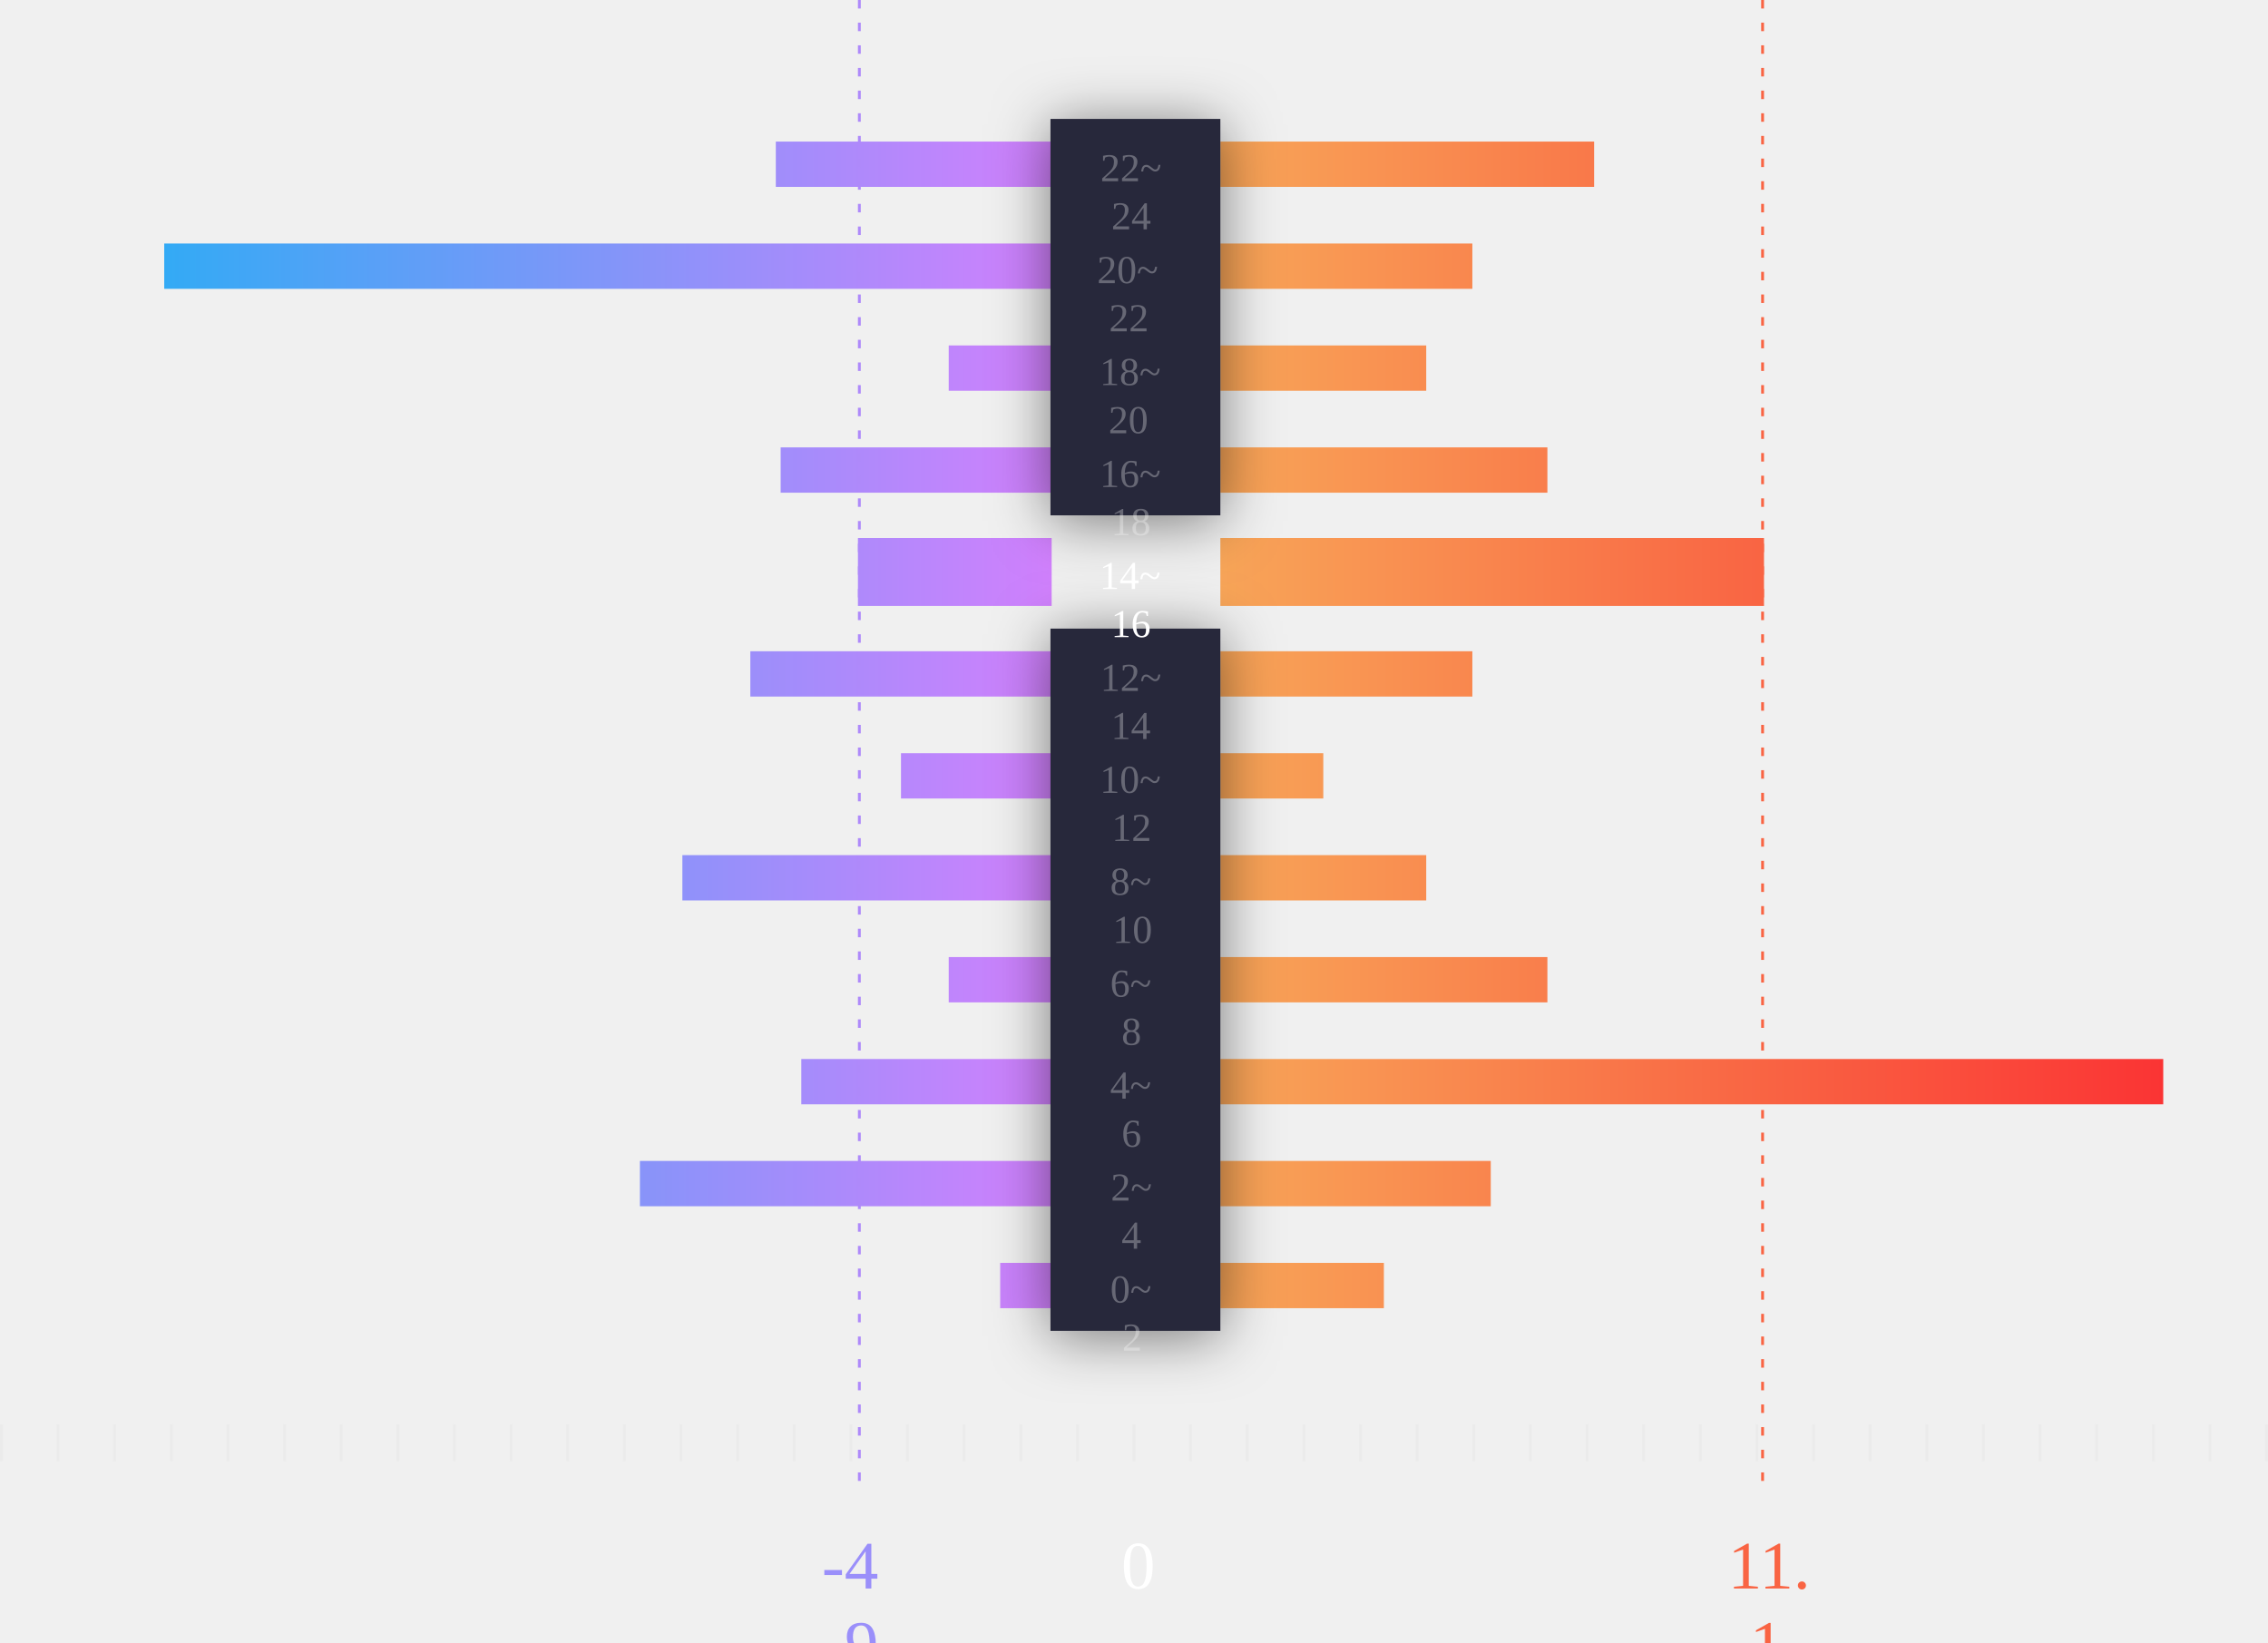
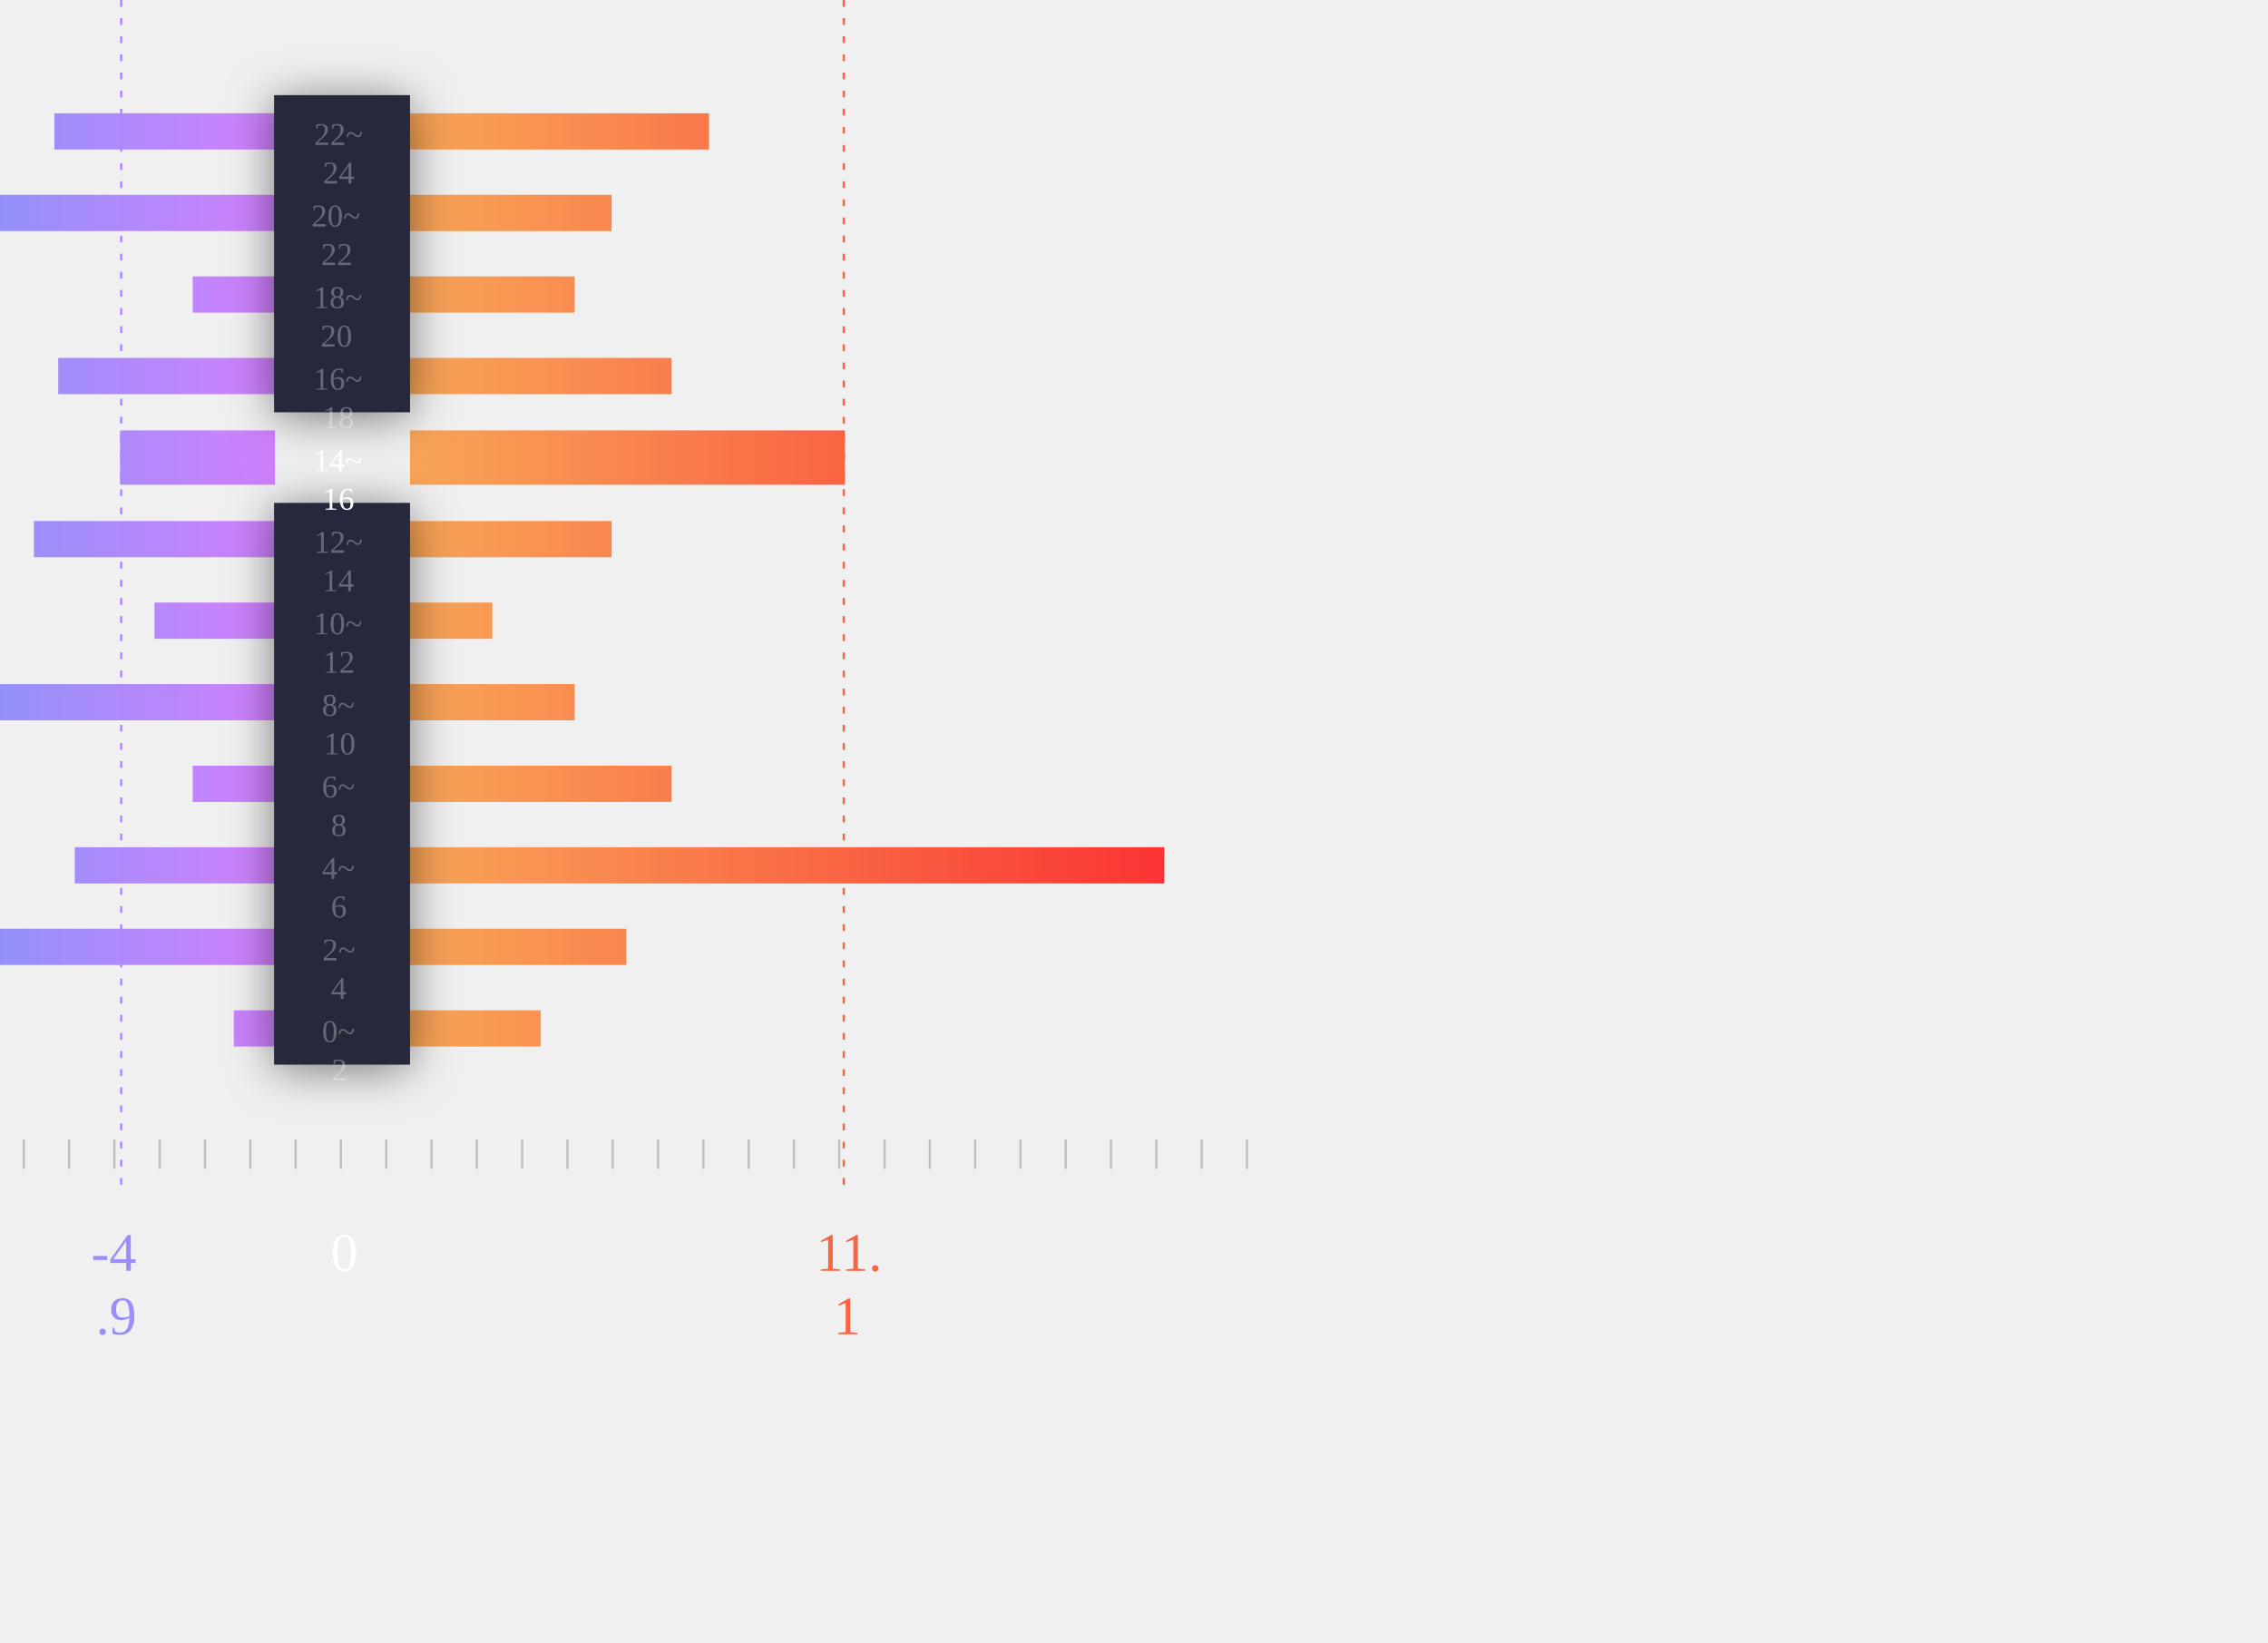
<svg xmlns="http://www.w3.org/2000/svg" xmlns:xlink="http://www.w3.org/1999/xlink" width="801px" height="580px" viewBox="0 0 801 580" version="1.1">
  <defs>
    <linearGradient x1="127.238%" y1="44.528%" x2="0%" y2="44.528%" id="linearGradient-1">
      <stop stop-color="#FC75FF" offset="0%" />
      <stop stop-color="#33AAF5" offset="100%" />
    </linearGradient>
    <linearGradient x1="100%" y1="50%" x2="-17.345%" y2="50%" id="linearGradient-2">
      <stop stop-color="#FA3434" offset="0%" />
      <stop stop-color="#F8B95E" offset="100%" />
    </linearGradient>
    <rect id="path-3" x="0" y="0" width="60" height="140" />
    <filter x="-50%" y="-50%" width="200%" height="200%" filterUnits="objectBoundingBox" id="filter-4">
      <feOffset dx="0" dy="2" in="SourceAlpha" result="shadowOffsetOuter1" />
      <feGaussianBlur stdDeviation="10" in="shadowOffsetOuter1" result="shadowBlurOuter1" />
      <feColorMatrix values="0 0 0 0 0   0 0 0 0 0   0 0 0 0 0  0 0 0 0.5 0" type="matrix" in="shadowBlurOuter1" />
    </filter>
    <rect id="path-5" x="0" y="180" width="60" height="248" />
    <filter x="-50%" y="-50%" width="200%" height="200%" filterUnits="objectBoundingBox" id="filter-6">
      <feOffset dx="0" dy="2" in="SourceAlpha" result="shadowOffsetOuter1" />
      <feGaussianBlur stdDeviation="10" in="shadowOffsetOuter1" result="shadowBlurOuter1" />
      <feColorMatrix values="0 0 0 0 0   0 0 0 0 0   0 0 0 0 0  0 0 0 0.5 0" type="matrix" in="shadowBlurOuter1" />
    </filter>
  </defs>
-   <g id="Chart" stroke="none" stroke-width="1" fill="none" fill-rule="evenodd">
+   <g id="Chart" stroke="none" stroke-width="1" fill="none" fill-rule="evenodd" transform="translate(-200) scale(0.8)">
    <g id="6" transform="translate(-9, 0)">
      <g id="Group" transform="translate(-51, 0)">
        <g id="barleft" transform="translate(118, 50)" fill="url(#linearGradient-1)">
          <path d="M216,0 L313.416,0 L313.416,16 L216,16 L216,0 Z M-2.84217094e-14,36 L313.416,36 L313.416,52 L-2.84217094e-14,52 L-2.84217094e-14,36 Z M277.062,72 L313.416,72 L313.416,88 L277.062,88 L277.062,72 Z M217.708,108 L313.416,108 L313.416,124 L217.708,124 L217.708,108 Z M245,140 L313.416,140 L313.416,164 L245,164 L245,140 Z M207,180 L313.416,180 L313.416,196 L207,196 L207,180 Z M260.208,216 L313.416,216 L313.416,232 L260.208,232 L260.208,216 Z M183,252 L313.416,252 L313.416,268 L183,268 L183,252 Z M277.062,288 L313.416,288 L313.416,304 L277.062,304 L277.062,288 Z M225,324 L313.416,324 L313.416,340 L225,340 L225,324 Z M168,360 L313.416,360 L313.416,376 L168,376 L168,360 Z M295.239,396 L313.416,396 L313.416,412 L295.239,412 L295.239,396 Z" id="Combined-Shape" />
        </g>
        <g id="barright" transform="translate(491, 50)" fill="url(#linearGradient-2)">
          <path d="M0,0 L132,0 L132,16 L0,16 L0,0 Z M0,36 L89,36 L89,52 L0,52 L0,36 Z M0,72 L72.708,72 L72.708,88 L0,88 L0,72 Z M0,108 L115.5,108 L115.5,124 L0,124 L0,108 Z M0,140 L192,140 L192,164 L0,164 L0,140 Z M0,180 L89,180 L89,196 L0,196 L0,180 Z M0,216 L36.354,216 L36.354,232 L0,232 L0,216 Z M0,252 L72.708,252 L72.708,268 L0,268 L0,252 Z M0,288 L115.5,288 L115.5,304 L0,304 L0,288 Z M0,324 L333,324 L333,340 L0,340 L0,324 Z M0,360 L95.5,360 L95.5,376 L0,376 L0,360 Z M0,396 L57.75,396 L57.75,412 L0,412 L0,396 Z" id="Combined-Shape" />
        </g>
        <g id="displaybg" transform="translate(431, 42)">
          <g id="Rectangle-151-Copy">
-             <use fill="black" fill-opacity="1" filter="url(#filter-4)" xlink:href="#path-3" />
+             <use fill="#000000" fill-opacity="1" filter="url(#filter-4)" xlink:href="#path-3" />
            <use fill="#27283B" fill-rule="evenodd" xlink:href="#path-3" />
          </g>
          <g id="Rectangle-151-Copy-2">
-             <use fill="black" fill-opacity="1" filter="url(#filter-6)" xlink:href="#path-5" />
+             <use fill="#000000" fill-opacity="1" filter="url(#filter-6)" xlink:href="#path-5" />
            <use fill="#27283B" fill-rule="evenodd" xlink:href="#path-5" />
          </g>
        </g>
        <g id="digital" transform="translate(347, 50)" font-weight="normal">
          <text id="0~2" opacity="0.3" font-family=".AppleSystemUIFont" font-size="14" fill="#FFFFFF">
            <tspan x="105.133" y="410">0~</tspan>
            <tspan x="109.347" y="427">2</tspan>
          </text>
          <text id="2~4" opacity="0.3" font-family=".AppleSystemUIFont" font-size="14" fill="#FFFFFF">
            <tspan x="105.314" y="374">2~</tspan>
            <tspan x="109.07" y="391">4</tspan>
          </text>
          <text id="4~6" opacity="0.3" font-family=".AppleSystemUIFont" font-size="14" fill="#FFFFFF">
            <tspan x="105.037" y="338">4~</tspan>
            <tspan x="109.115" y="355">6</tspan>
          </text>
          <text id="6~8" opacity="0.3" font-family=".AppleSystemUIFont" font-size="14" fill="#FFFFFF">
            <tspan x="105.082" y="302">6~</tspan>
            <tspan x="109.104" y="319">8</tspan>
          </text>
          <text id="8~10" opacity="0.3" font-family=".AppleSystemUIFont" font-size="14" fill="#FFFFFF">
            <tspan x="105.071" y="266">8~</tspan>
            <tspan x="105.977" y="283">10</tspan>
          </text>
          <text id="10~12" opacity="0.3" font-family=".AppleSystemUIFont" font-size="14" fill="#FFFFFF">
            <tspan x="101.444" y="230">10~</tspan>
            <tspan x="105.658" y="247">12</tspan>
          </text>
          <text id="12~14" opacity="0.3" font-family=".AppleSystemUIFont" font-size="14" fill="#FFFFFF">
            <tspan x="101.625" y="194">12~</tspan>
            <tspan x="105.381" y="211">14</tspan>
          </text>
          <text id="14~16" font-family=".AppleSystemUIFont" font-size="14" fill="#FFFFFF">
            <tspan x="101.348" y="158">14~</tspan>
            <tspan x="105.426" y="175">16</tspan>
          </text>
          <text id="16~18" opacity="0.3" font-family=".AppleSystemUIFont" font-size="14" fill="#FFFFFF">
            <tspan x="101.393" y="122">16~</tspan>
            <tspan x="105.416" y="139">18</tspan>
          </text>
          <text id="18~20" opacity="0.3" font-family=".AppleSystemUIFont" font-size="14" fill="#FFFFFF">
            <tspan x="101.382" y="86">18~</tspan>
            <tspan x="104.513" y="103">20</tspan>
          </text>
          <text id="20~22" opacity="0.3" font-family=".AppleSystemUIFont" font-size="14" fill="#FFFFFF">
            <tspan x="100.48" y="50">20~</tspan>
            <tspan x="104.694" y="67">22</tspan>
          </text>
          <text id="22~24" opacity="0.3" font-family=".AppleSystemUIFont" font-size="14" fill="#FFFFFF">
            <tspan x="101.661" y="14">22~</tspan>
            <tspan x="105.52" y="31">24</tspan>
          </text>
          <text id="0" font-family=".SFNSDisplay-Regular, .SF NS Display" font-size="24" fill="#FFFFFF">
            <tspan x="109" y="511">0</tspan>
          </text>
          <text id="-4.9" font-family=".SFNSDisplay-Regular, .SF NS Display" font-size="24" fill="#9A8FFA">
            <tspan x="3.244" y="511">-4</tspan>
            <tspan x="5.301" y="539">.9</tspan>
          </text>
          <text id="11.1" font-family=".SFNSDisplay-Regular, .SF NS Display" font-size="24" fill="#F96443">
            <tspan x="323.281" y="511">11.</tspan>
            <tspan x="331.004" y="539">1</tspan>
          </text>
        </g>
-         <g id="Graduation" transform="translate(0, 503)" fill="#D8D8D8" opacity="0.2">
+         <g id="Graduation" transform="translate(0, 503)" fill="#000000" opacity="0.2">
          <rect id="Rectangle-227-Copy-5" x="460" y="0" width="1" height="13" />
          <rect id="Rectangle-227-Copy-8" x="300" y="0" width="1" height="13" />
          <rect id="Rectangle-227-Copy-9" x="140" y="0" width="1" height="13" />
          <rect id="Rectangle-227-Copy-6" x="620" y="0" width="1" height="13" />
          <rect id="Rectangle-227-Copy-7" x="780" y="0" width="1" height="13" />
          <rect id="Rectangle-227-Copy-10" x="540" y="0" width="1" height="13" />
          <rect id="Rectangle-227-Copy-14" x="560" y="0" width="1" height="13" />
          <rect id="Rectangle-227-Copy-15" x="580" y="0" width="1" height="13" />
          <rect id="Rectangle-227-Copy-16" x="600" y="0" width="1" height="13" />
          <rect id="Rectangle-227-Copy-11" x="500" y="0" width="1" height="13" />
          <rect id="Rectangle-227-Copy-13" x="520" y="0" width="1" height="13" />
          <rect id="Rectangle-227-Copy-12" x="480" y="0" width="1" height="13" />
          <rect id="Rectangle-227-Copy-34" x="380" y="0" width="1" height="13" />
          <rect id="Rectangle-227-Copy-33" x="400" y="0" width="1" height="13" />
          <rect id="Rectangle-227-Copy-32" x="420" y="0" width="1" height="13" />
          <rect id="Rectangle-227-Copy-31" x="440" y="0" width="1" height="13" />
          <rect id="Rectangle-227-Copy-29" x="340" y="0" width="1" height="13" />
          <rect id="Rectangle-227-Copy-28" x="360" y="0" width="1" height="13" />
          <rect id="Rectangle-227-Copy-27" x="320" y="0" width="1" height="13" />
          <rect id="Rectangle-227-Copy-41" x="220" y="0" width="1" height="13" />
          <rect id="Rectangle-227-Copy-40" x="240" y="0" width="1" height="13" />
          <rect id="Rectangle-227-Copy-39" x="260" y="0" width="1" height="13" />
          <rect id="Rectangle-227-Copy-38" x="280" y="0" width="1" height="13" />
          <rect id="Rectangle-227-Copy-37" x="180" y="0" width="1" height="13" />
          <rect id="Rectangle-227-Copy-36" x="200" y="0" width="1" height="13" />
          <rect id="Rectangle-227-Copy-35" x="160" y="0" width="1" height="13" />
          <rect id="Rectangle-227-Copy-48" x="60" y="0" width="1" height="13" />
          <rect id="Rectangle-227-Copy-47" x="80" y="0" width="1" height="13" />
          <rect id="Rectangle-227-Copy-46" x="100" y="0" width="1" height="13" />
          <rect id="Rectangle-227-Copy-45" x="120" y="0" width="1" height="13" />
          <rect id="Rectangle-227-Copy-23" x="700" y="0" width="1" height="13" />
          <rect id="Rectangle-227-Copy-22" x="720" y="0" width="1" height="13" />
          <rect id="Rectangle-227-Copy-21" x="740" y="0" width="1" height="13" />
          <rect id="Rectangle-227-Copy-20" x="760" y="0" width="1" height="13" />
          <rect id="Rectangle-227-Copy-19" x="660" y="0" width="1" height="13" />
          <rect id="Rectangle-227-Copy-18" x="680" y="0" width="1" height="13" />
          <rect id="Rectangle-227-Copy-17" x="640" y="0" width="1" height="13" />
          <rect id="Rectangle-227-Copy-30" x="860" y="0" width="1" height="13" />
          <rect id="Rectangle-227-Copy-26" x="820" y="0" width="1" height="13" />
          <rect id="Rectangle-227-Copy-25" x="840" y="0" width="1" height="13" />
          <rect id="Rectangle-227-Copy-24" x="800" y="0" width="1" height="13" />
        </g>
        <g id="displayline" transform="translate(681.5, 0)" stroke="#F96443" stroke-dasharray="3,5">
          <path d="M1,0 L1,527" id="Path-40" />
        </g>
        <g id="displayline" transform="translate(362.5, 0)" stroke="#AE89FA" stroke-dasharray="3,5">
          <path d="M1,0 L1,527" id="Path-40" />
        </g>
      </g>
    </g>
  </g>
</svg>
